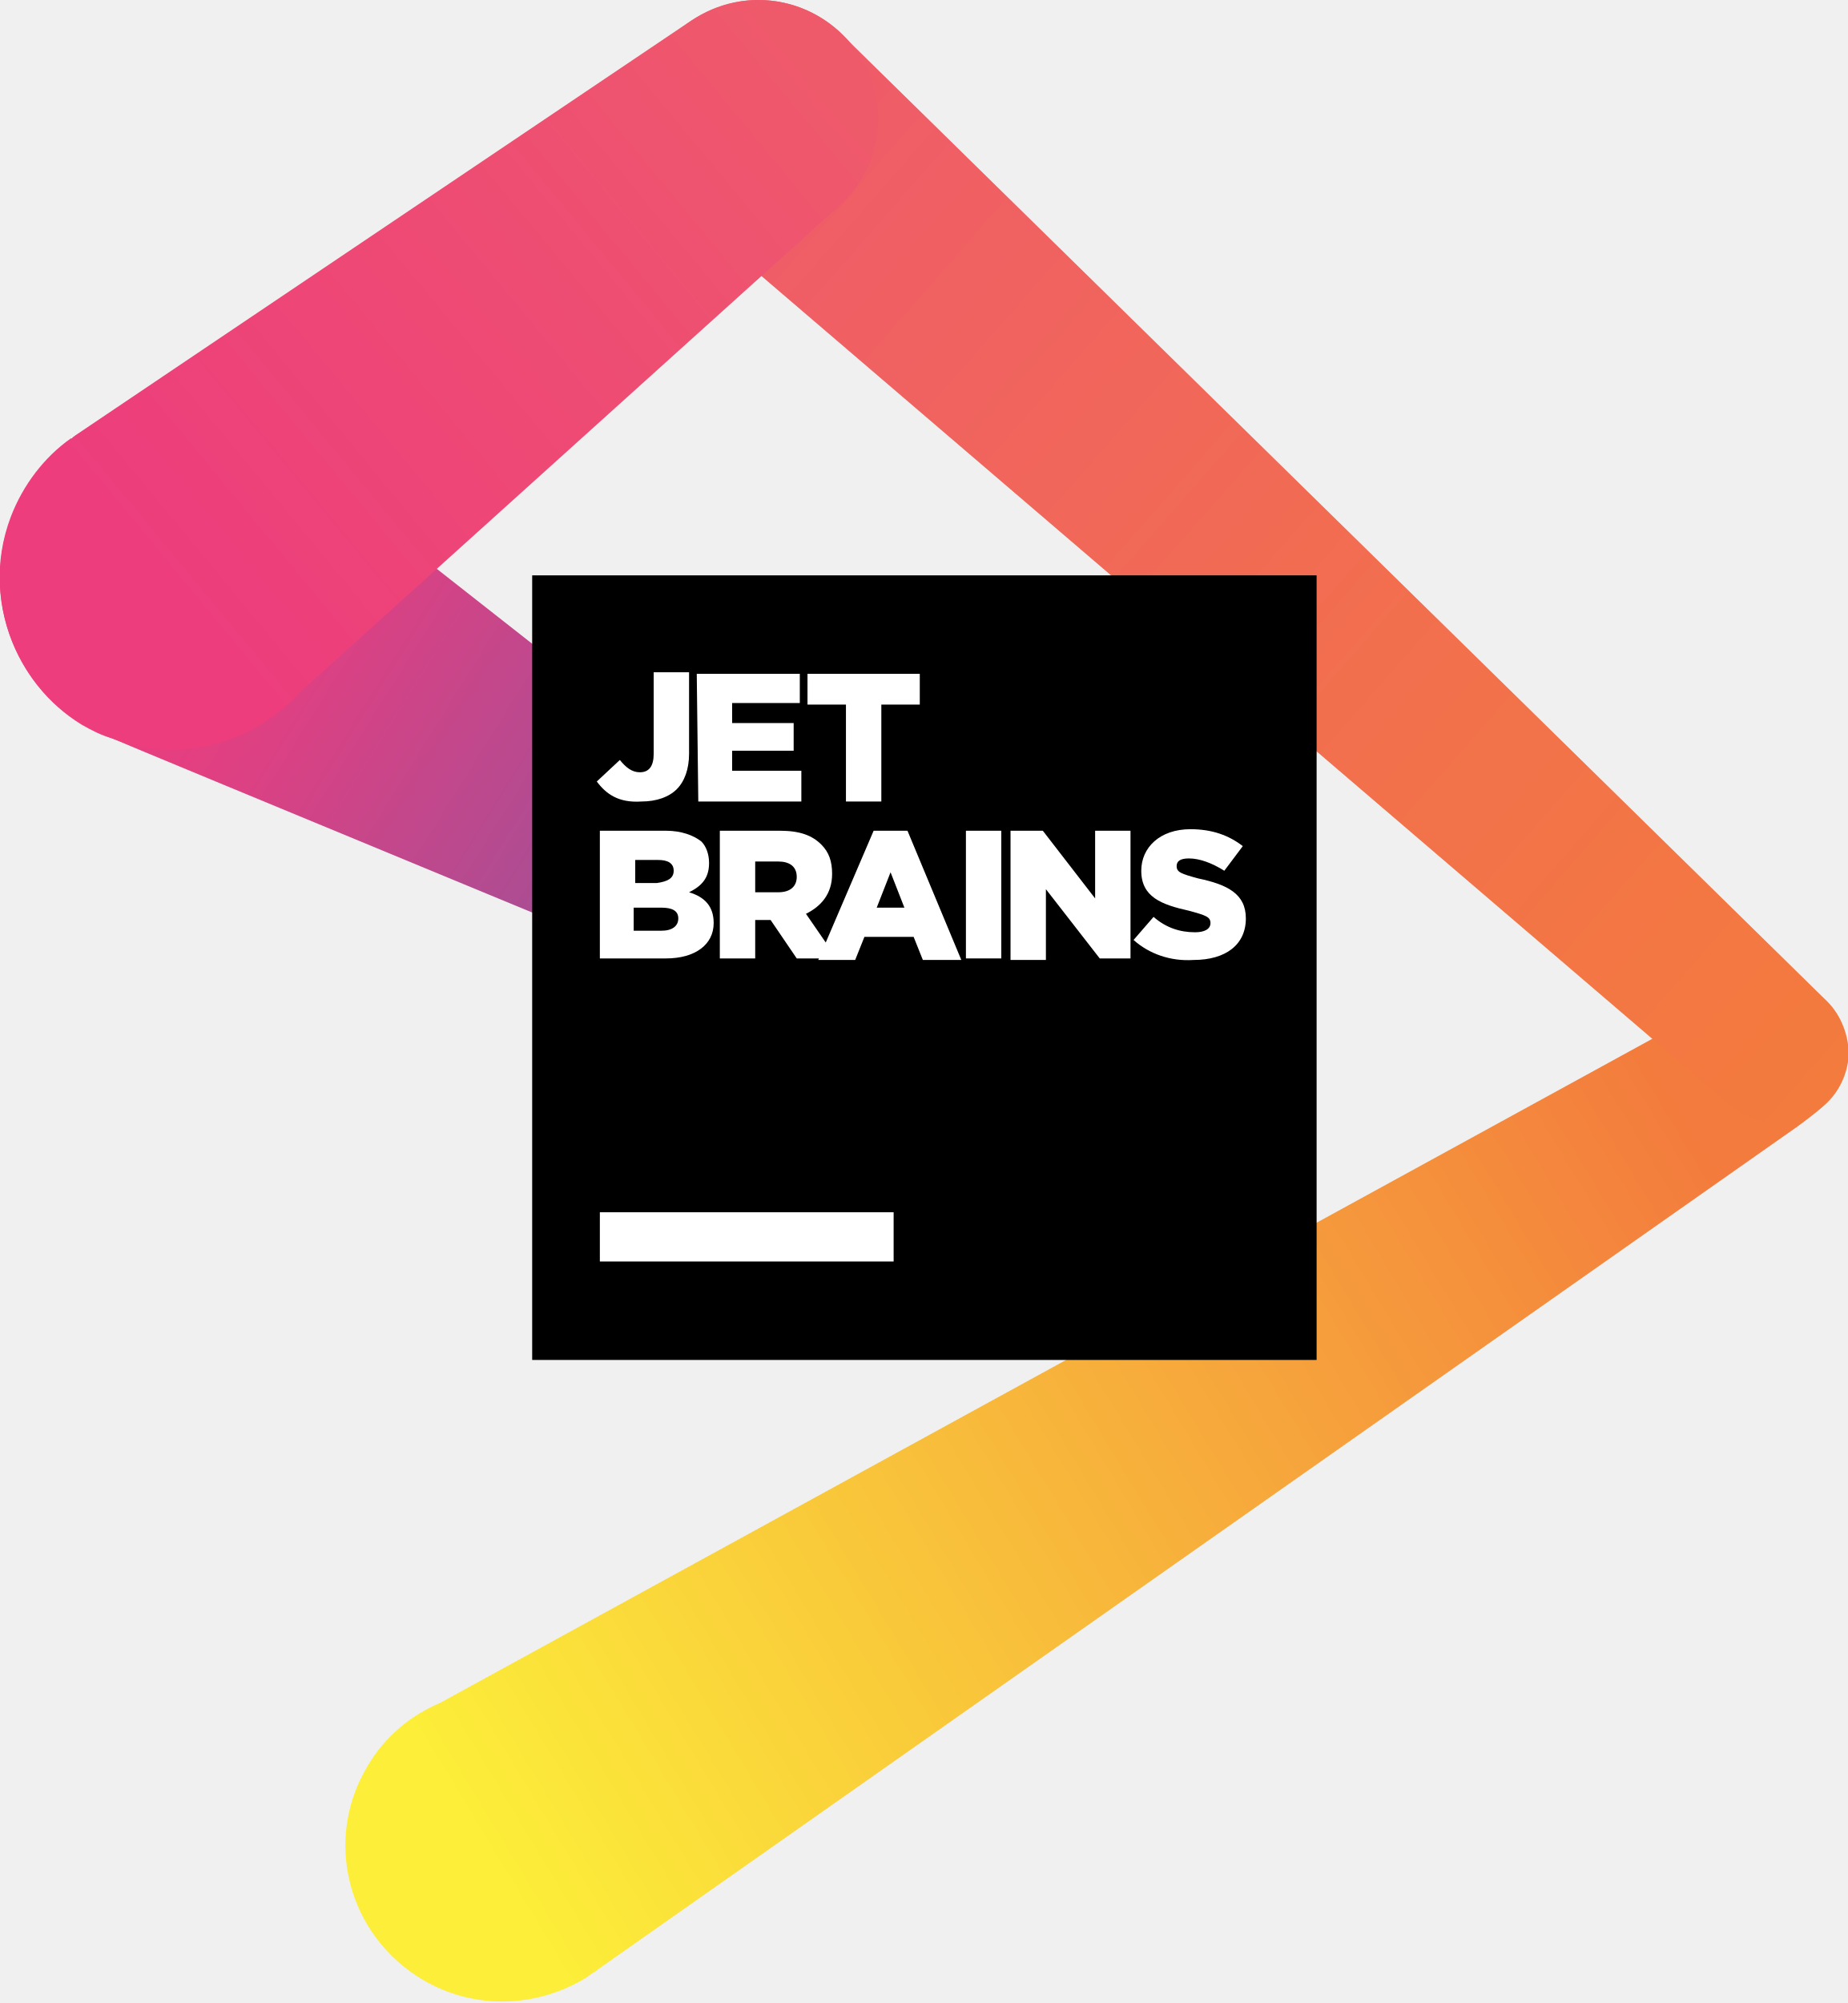
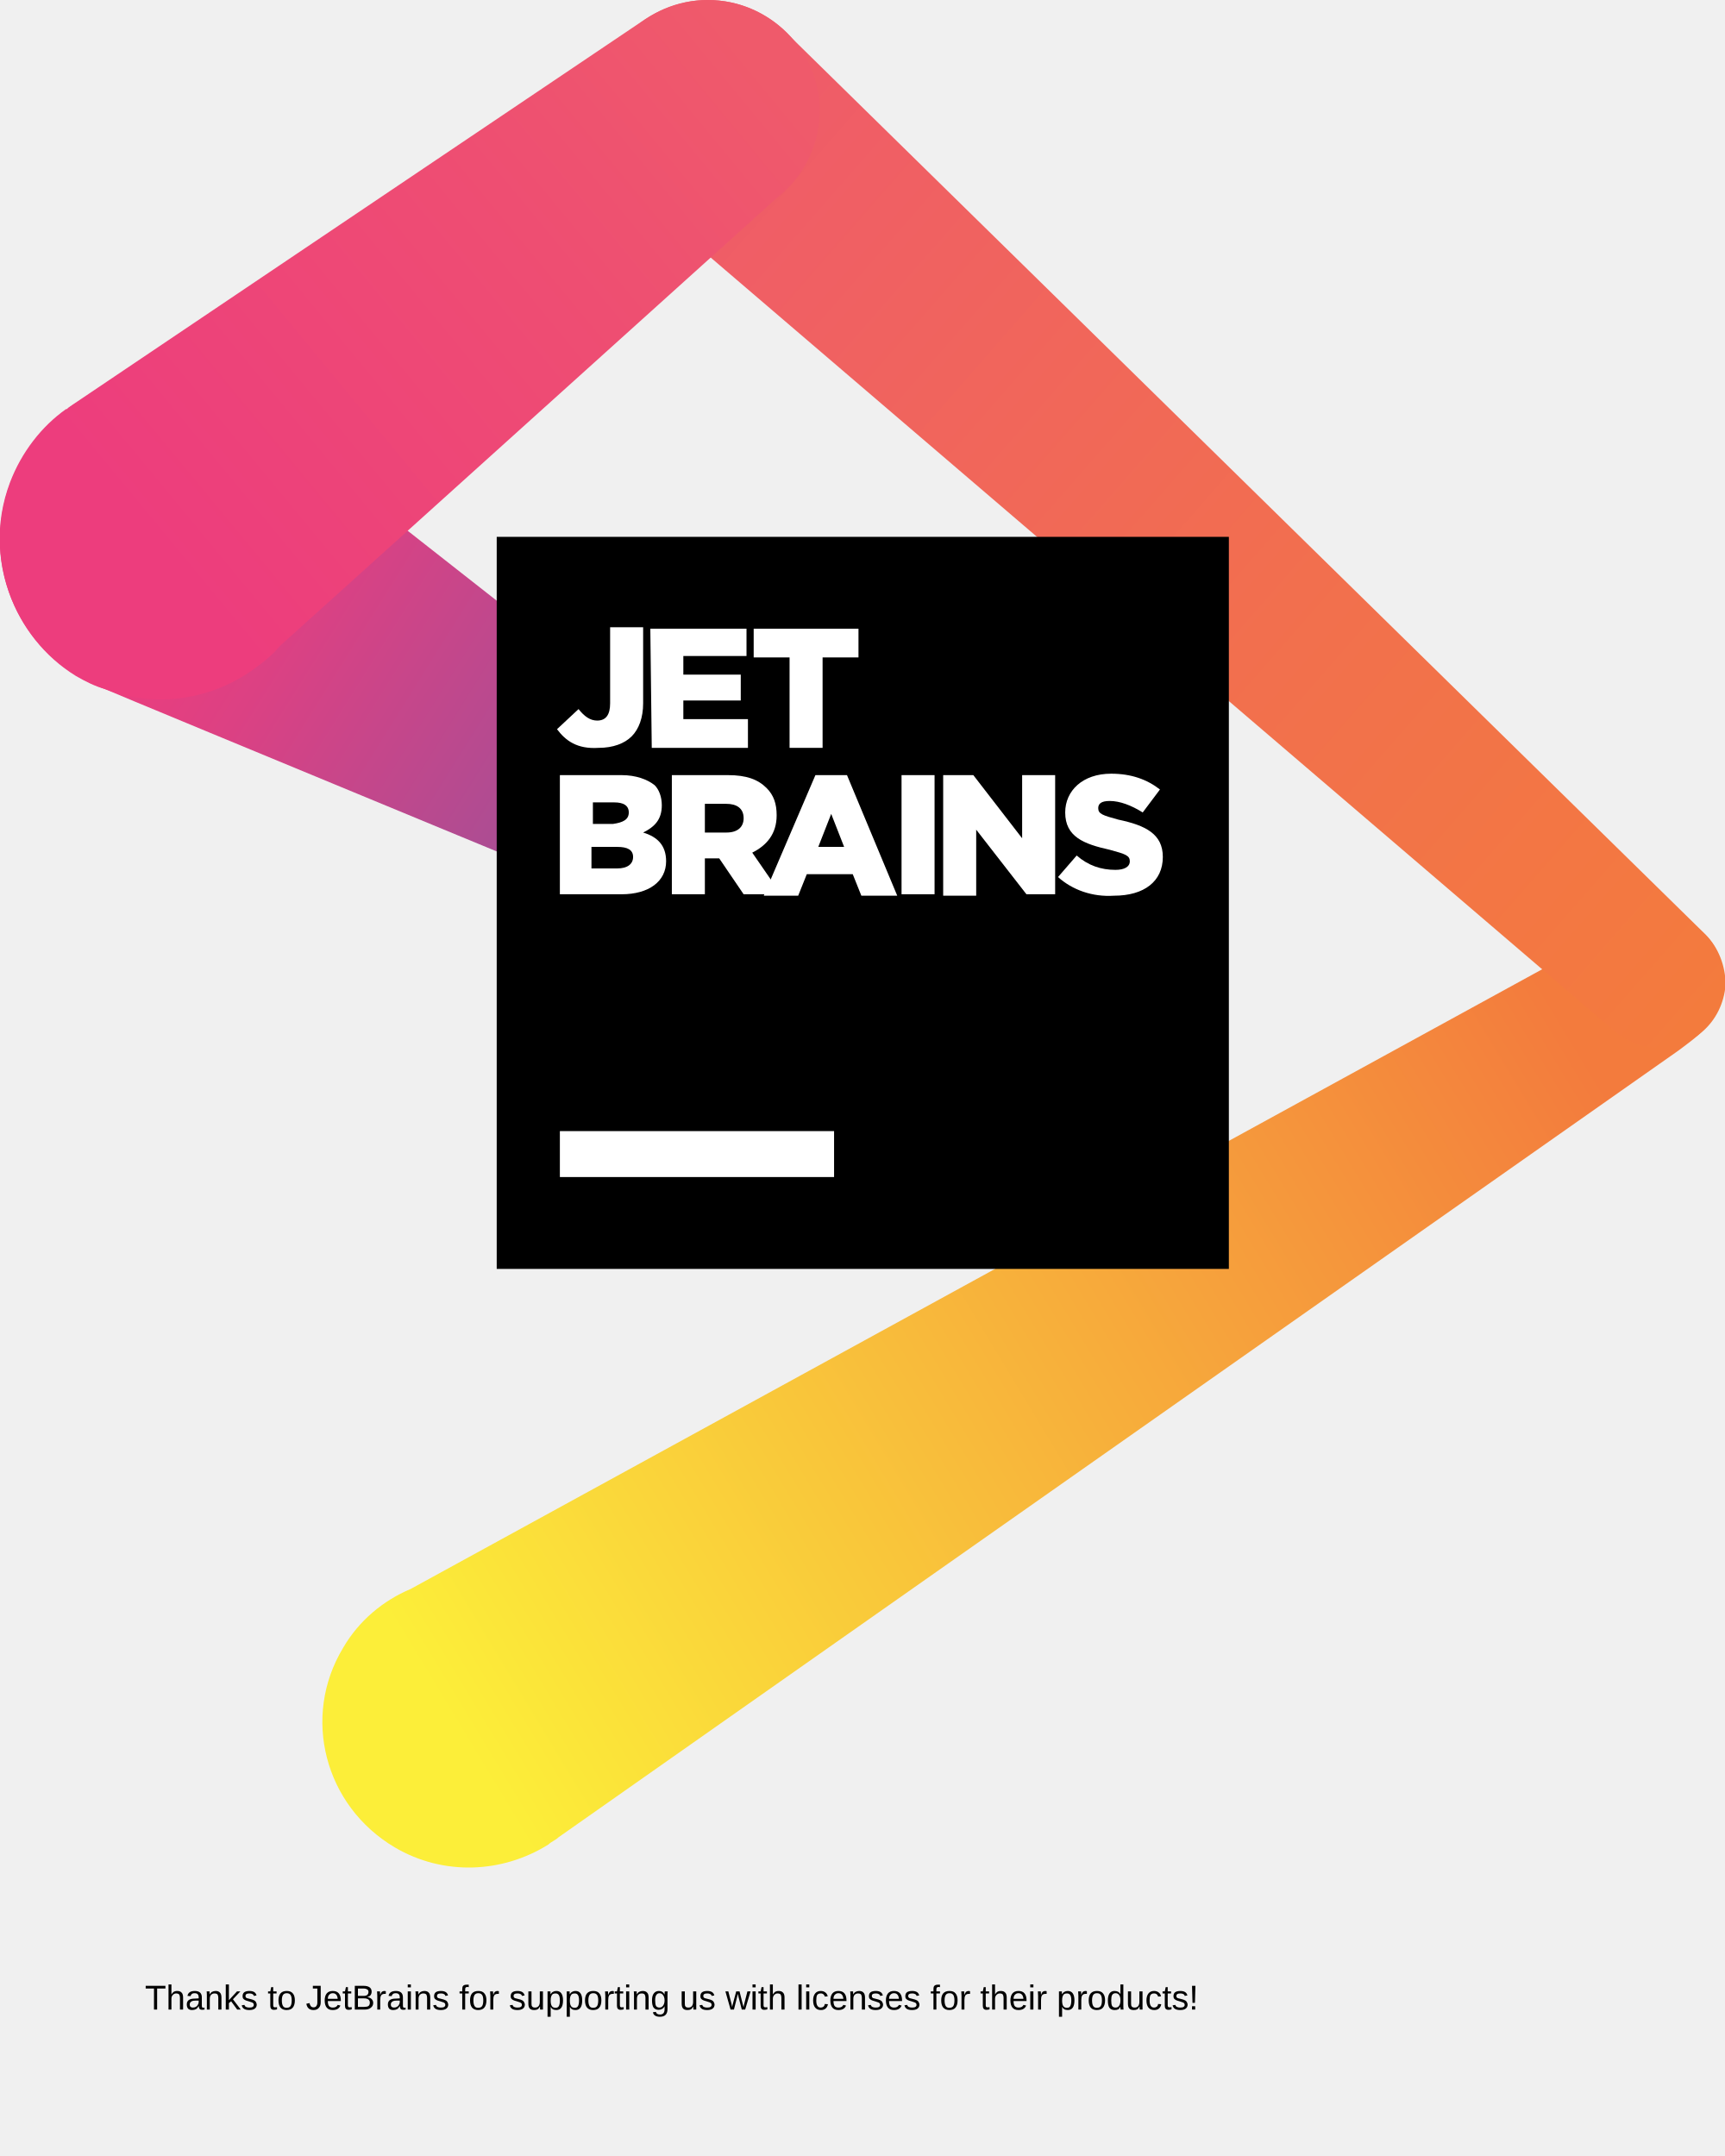
- <svg xmlns="http://www.w3.org/2000/svg" version="1.1" id="Layer_1" x="0px" y="0px" width="120.1px" height="130.2px" viewBox="0 0 120.1 130.2" style="enable-background:new 0 0 120.1 130.2;" xml:space="preserve">
+ <svg xmlns="http://www.w3.org/2000/svg" version="1.1" id="Layer_1" x="0px" y="0px" width="120.1px" height="150.2px" viewBox="0 0 120.1 150.2" style="enable-background:new 0 0 120.1 130.2;" xml:space="preserve">
  <g>
    <linearGradient id="XMLID_2_" gradientUnits="userSpaceOnUse" x1="31.841" y1="120.558" x2="110.24" y2="73.24">
      <stop offset="0" style="stop-color:#FCEE39" />
      <stop offset="1" style="stop-color:#F37B3D" />
    </linearGradient>
    <path id="XMLID_3041_" style="fill:url(#XMLID_2_);" d="M118.6,71.8c0.9-0.8,1.4-1.9,1.5-3.2c0.1-2.6-1.8-4.7-4.4-4.9   c-1.2-0.1-2.4,0.4-3.3,1.1l0,0l-83.8,45.9c-1.9,0.8-3.6,2.2-4.7,4.1c-2.9,4.8-1.3,11,3.6,13.9c3.4,2,7.5,1.8,10.7-0.2l0,0l0,0   c0.2-0.2,0.5-0.3,0.7-0.5l78-54.8C117.3,72.9,118.4,72.1,118.6,71.8L118.6,71.8L118.6,71.8z" />
    <linearGradient id="XMLID_3_" gradientUnits="userSpaceOnUse" x1="48.361" y1="6.908" x2="119.918" y2="69.555">
      <stop offset="0" style="stop-color:#EF5A6B" />
      <stop offset="0.57" style="stop-color:#F26F4E" />
      <stop offset="1" style="stop-color:#F37B3D" />
    </linearGradient>
    <path id="XMLID_3049_" style="fill:url(#XMLID_3_);" d="M118.8,65.1L118.8,65.1L55,2.5C53.6,1,51.6,0,49.3,0   c-4.3,0-7.7,3.5-7.7,7.7v0c0,2.1,0.8,3.9,2.1,5.3l0,0l0,0c0.4,0.4,0.8,0.7,1.2,1l67.4,57.7l0,0c0.8,0.7,1.8,1.2,3,1.3   c2.6,0.1,4.7-1.8,4.9-4.4C120.2,67.3,119.7,66,118.8,65.1z" />
    <linearGradient id="XMLID_4_" gradientUnits="userSpaceOnUse" x1="52.947" y1="63.641" x2="10.538" y2="37.156">
      <stop offset="0" style="stop-color:#7C59A4" />
      <stop offset="0.385" style="stop-color:#AF4C92" />
      <stop offset="0.765" style="stop-color:#DC4183" />
      <stop offset="0.957" style="stop-color:#ED3D7D" />
    </linearGradient>
    <path id="XMLID_3042_" style="fill:url(#XMLID_4_);" d="M57.1,59.5C57,59.5,17.7,28.5,16.9,28l0,0l0,0c-0.6-0.3-1.2-0.6-1.8-0.9   c-5.8-2.2-12.2,0.8-14.4,6.6c-1.9,5.1,0.2,10.7,4.6,13.4l0,0l0,0C6,47.5,6.6,47.8,7.3,48c0.4,0.2,45.4,18.8,45.4,18.8l0,0   c1.8,0.8,3.9,0.3,5.1-1.2C59.3,63.7,59,61,57.1,59.5z" />
    <linearGradient id="XMLID_5_" gradientUnits="userSpaceOnUse" x1="52.174" y1="3.702" x2="10.771" y2="37.897">
      <stop offset="0" style="stop-color:#EF5A6B" />
      <stop offset="0.364" style="stop-color:#EE4E72" />
      <stop offset="1" style="stop-color:#ED3D7D" />
    </linearGradient>
    <path id="XMLID_3057_" style="fill:url(#XMLID_5_);" d="M49.3,0c-1.7,0-3.3,0.6-4.6,1.5L4.9,28.3c-0.1,0.1-0.2,0.1-0.2,0.2l-0.1,0   l0,0c-1.7,1.2-3.1,3-3.9,5.1C-1.5,39.4,1.5,45.9,7.3,48c3.6,1.4,7.5,0.7,10.4-1.4l0,0l0,0c0.7-0.5,1.3-1,1.8-1.6l34.6-31.2l0,0   c1.8-1.4,3-3.6,3-6.1v0C57.1,3.5,53.6,0,49.3,0z" />
    <g id="XMLID_3008_">
      <rect id="XMLID_3033_" x="34.6" y="37.4" style="fill:#000000;" width="51" height="51" />
      <rect id="XMLID_3032_" x="39" y="78.8" style="fill:#FFFFFF;" width="19.1" height="3.2" />
      <g id="XMLID_3009_">
        <path id="XMLID_3030_" style="fill:#FFFFFF;" d="M38.8,50.8l1.5-1.4c0.4,0.5,0.8,0.8,1.3,0.8c0.6,0,0.9-0.4,0.9-1.2l0-5.3l2.3,0     l0,5.3c0,1-0.3,1.8-0.8,2.3c-0.5,0.5-1.3,0.8-2.3,0.8C40.2,52.2,39.4,51.6,38.8,50.8z" />
        <path id="XMLID_3028_" style="fill:#FFFFFF;" d="M45.3,43.8l6.7,0v1.9l-4.4,0V47l4,0l0,1.8l-4,0l0,1.3l4.5,0l0,2l-6.7,0     L45.3,43.8z" />
        <path id="XMLID_3026_" style="fill:#FFFFFF;" d="M55,45.8l-2.5,0l0-2l7.3,0l0,2l-2.5,0l0,6.3l-2.3,0L55,45.8z" />
        <path id="XMLID_3022_" style="fill:#FFFFFF;" d="M39,54l4.3,0c1,0,1.8,0.3,2.3,0.7c0.3,0.3,0.5,0.8,0.5,1.4v0     c0,1-0.5,1.5-1.3,1.9c1,0.3,1.6,0.9,1.6,2v0c0,1.4-1.2,2.3-3.1,2.3l-4.3,0L39,54z M43.8,56.6c0-0.5-0.4-0.7-1-0.7l-1.5,0l0,1.5     l1.4,0C43.4,57.3,43.8,57.1,43.8,56.6L43.8,56.6z M43,59l-1.8,0l0,1.5H43c0.7,0,1.1-0.3,1.1-0.8v0C44.1,59.2,43.7,59,43,59z" />
        <path id="XMLID_3019_" style="fill:#FFFFFF;" d="M46.8,54l3.9,0c1.3,0,2.1,0.3,2.7,0.9c0.5,0.5,0.7,1.1,0.7,1.9v0     c0,1.3-0.7,2.1-1.7,2.6l2,2.9l-2.6,0l-1.7-2.5h-1l0,2.5l-2.3,0L46.8,54z M50.6,58c0.8,0,1.2-0.4,1.2-1v0c0-0.7-0.5-1-1.2-1     l-1.5,0v2H50.6z" />
        <path id="XMLID_3016_" style="fill:#FFFFFF;" d="M56.8,54l2.2,0l3.5,8.4l-2.5,0l-0.6-1.5l-3.2,0l-0.6,1.5l-2.4,0L56.8,54z      M58.8,59l-0.9-2.3L57,59L58.8,59z" />
        <path id="XMLID_3014_" style="fill:#FFFFFF;" d="M62.8,54l2.3,0l0,8.3l-2.3,0L62.8,54z" />
        <path id="XMLID_3012_" style="fill:#FFFFFF;" d="M65.7,54l2.1,0l3.4,4.4l0-4.4l2.3,0l0,8.3l-2,0L68,57.8l0,4.6l-2.3,0L65.7,54z" />
        <path id="XMLID_3010_" style="fill:#FFFFFF;" d="M73.7,61.1l1.3-1.5c0.8,0.7,1.7,1,2.7,1c0.6,0,1-0.2,1-0.6v0     c0-0.4-0.3-0.5-1.4-0.8c-1.8-0.4-3.1-0.9-3.1-2.6v0c0-1.5,1.2-2.7,3.2-2.7c1.4,0,2.5,0.4,3.4,1.1l-1.2,1.6     c-0.8-0.5-1.6-0.8-2.3-0.8c-0.6,0-0.8,0.2-0.8,0.5v0c0,0.4,0.3,0.5,1.4,0.8c1.9,0.4,3.1,1,3.1,2.6v0c0,1.7-1.3,2.7-3.4,2.7     C76.1,62.5,74.7,62,73.7,61.1z" />
      </g>
    </g>
+     <text x="10.1px" y="140px" fill="black" font-family="Arial, Helvetica, sans-serif" font-size="20%">Thanks to JetBrains for supporting us with licenses for their products!</text>
  </g>
</svg>
